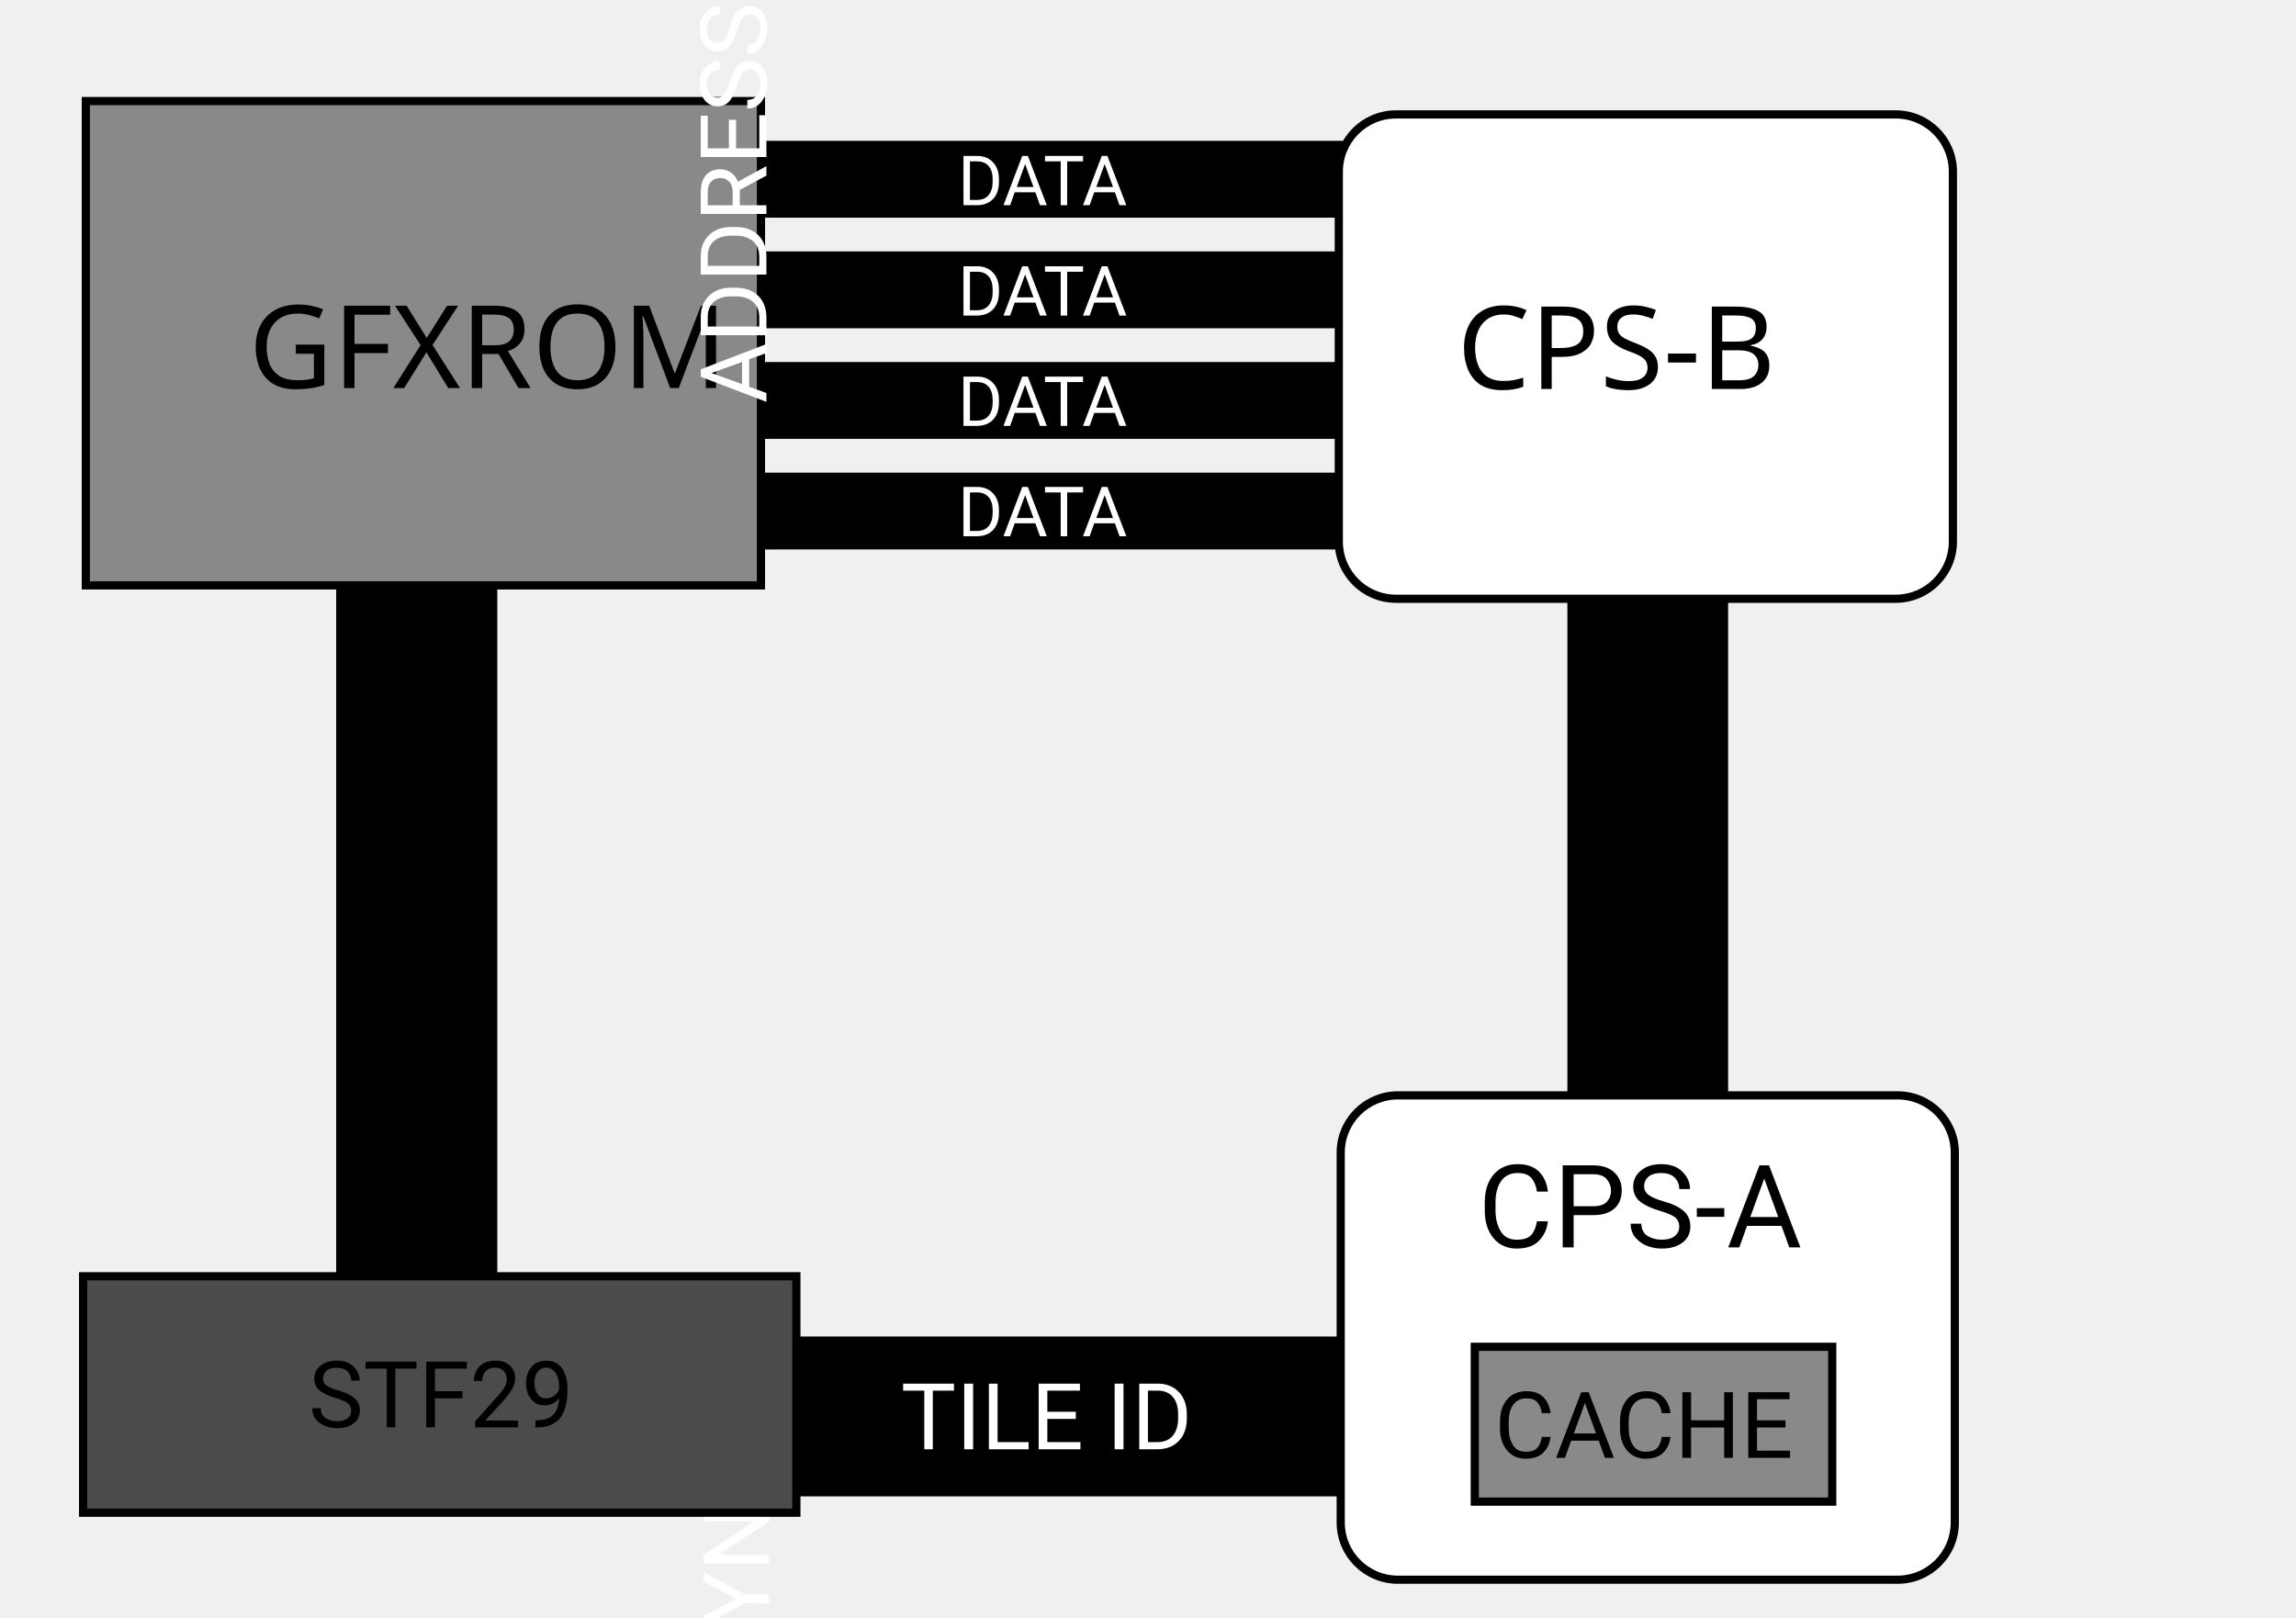
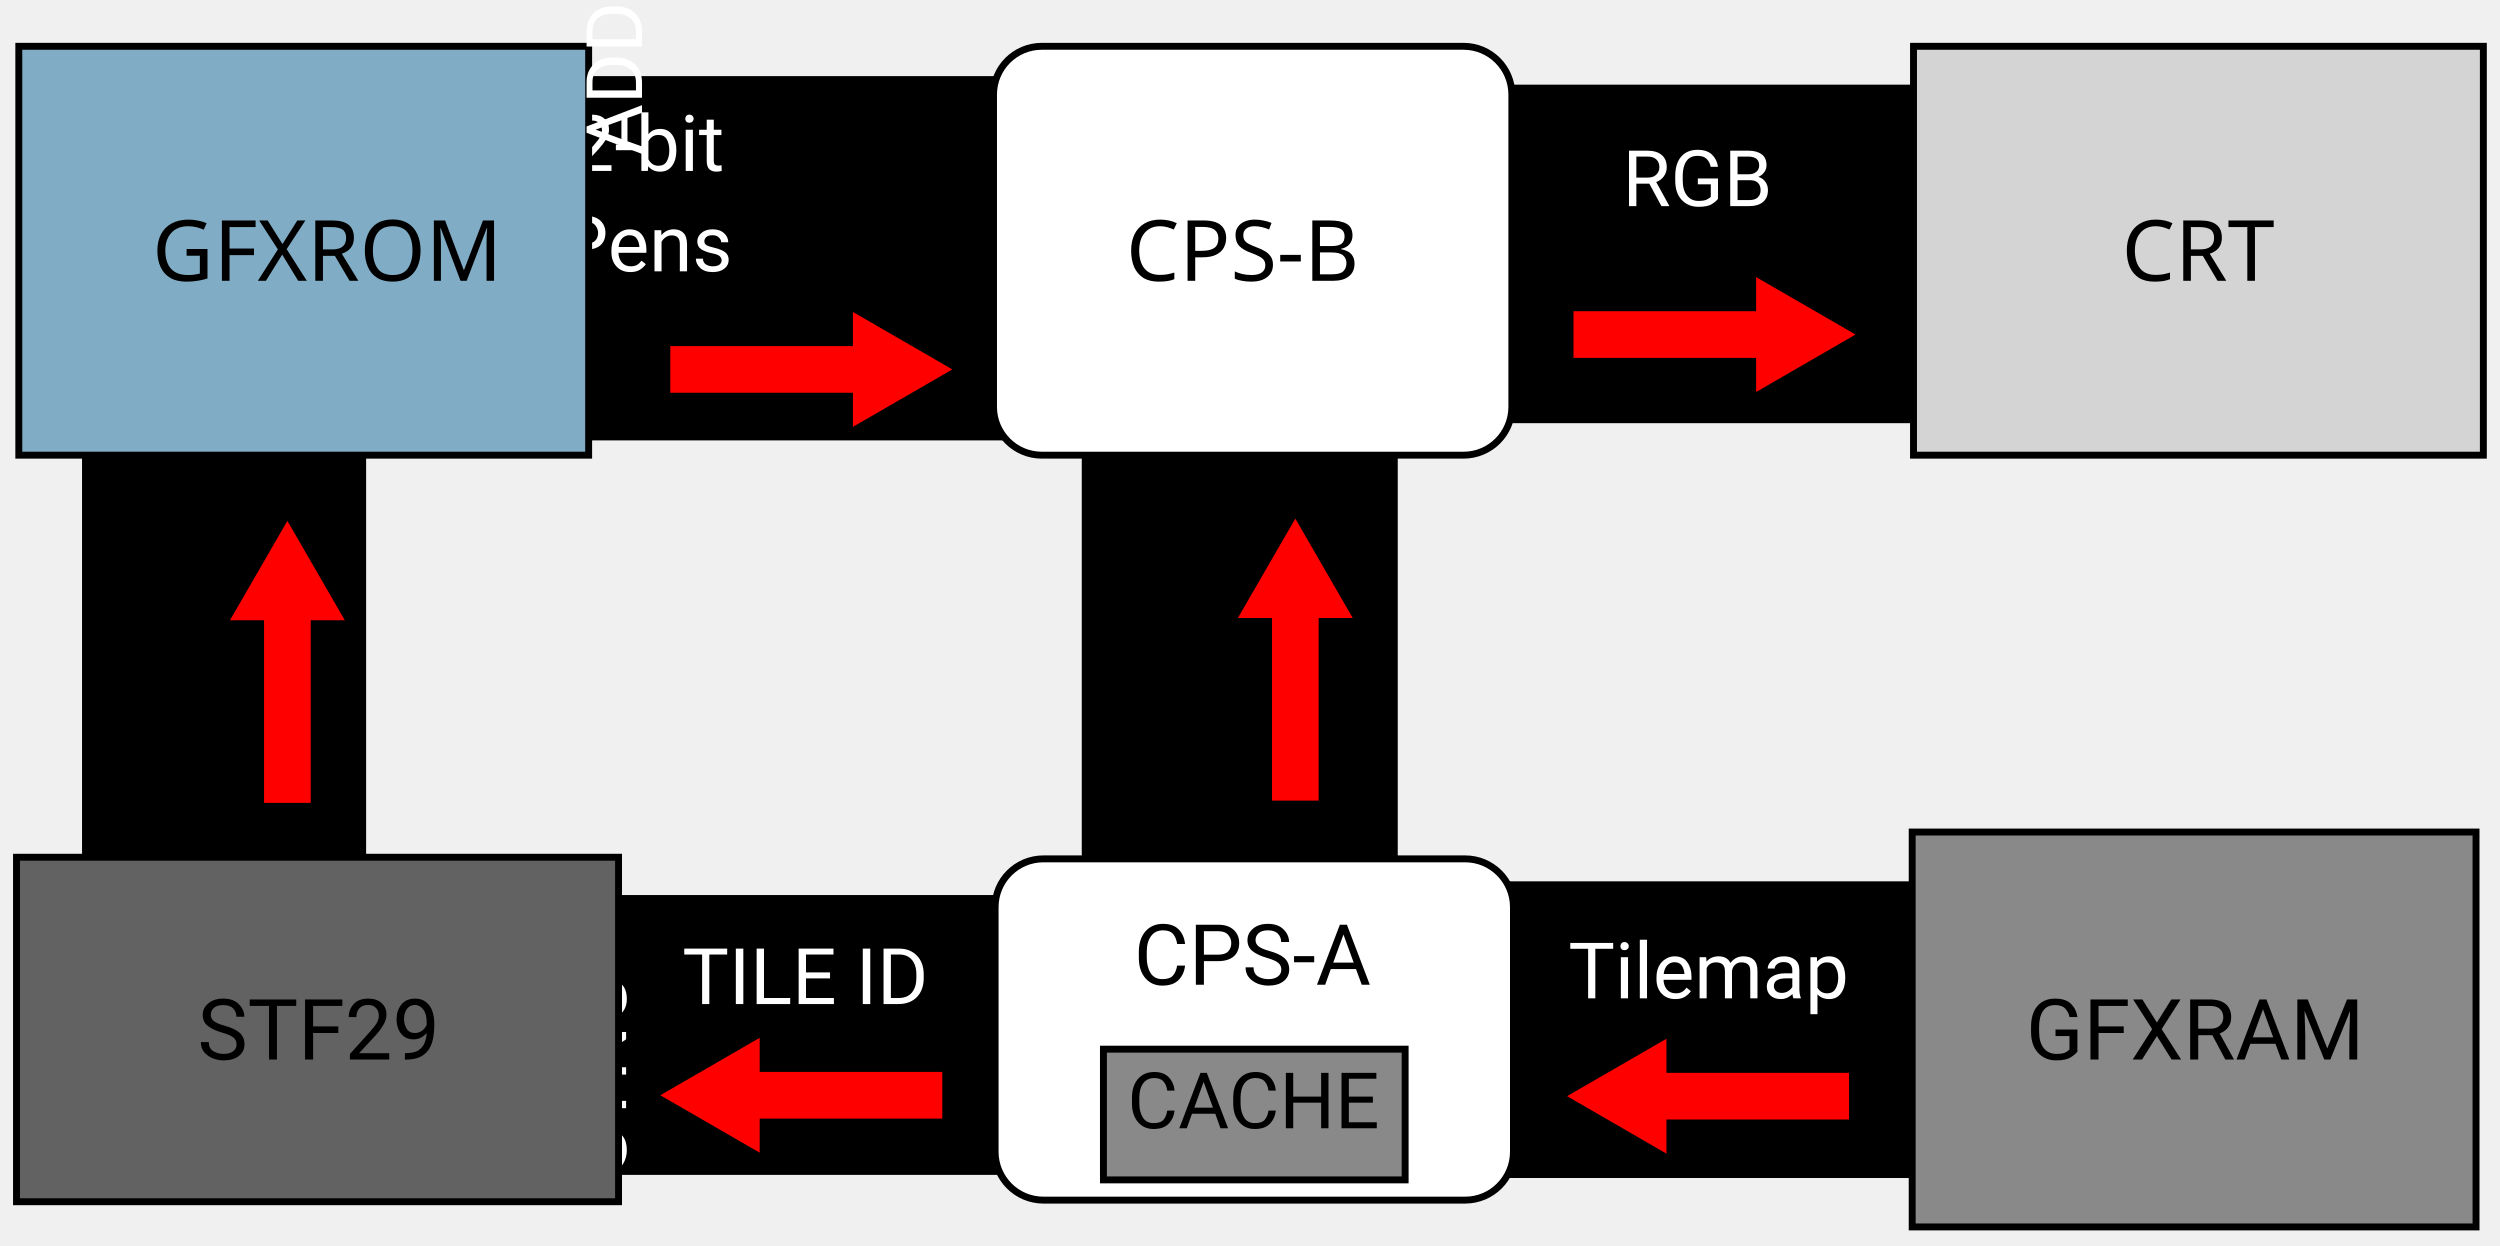
- <svg xmlns="http://www.w3.org/2000/svg" width="210.328mm" height="148.165mm" viewBox="0 0 210.328 148.165" version="1.1" id="svg4810">
-   <defs id="defs4807" />
+ <svg xmlns="http://www.w3.org/2000/svg" width="271.328mm" height="135.165mm" viewBox="0 0 271.328 135.165" version="1.1" id="svg4810">
+   <defs id="defs4807">
+     <marker style="overflow:visible" id="TriangleOutL" refX="0.0" refY="0.0" orient="auto">
+       <path transform="scale(0.8)" style="fill-rule:evenodd;fill:context-stroke;stroke:context-stroke;stroke-width:1.0pt" d="M 5.77,0.0 L -2.88,5.0 L -2.88,-5.0 L 5.77,0.0 z " id="path10922" />
+     </marker>
+     <marker style="overflow:visible" id="TriangleOutS" refX="0" refY="0" orient="auto">
+       <path transform="scale(0.2)" style="fill:context-stroke;fill-rule:evenodd;stroke:context-stroke;stroke-width:1pt" d="M 5.77,0 -2.88,5 V -5 Z" id="path10928" />
+     </marker>
+     <marker style="overflow:visible" id="TriangleOutS-8" refX="0" refY="0" orient="auto">
+       <path transform="scale(0.2)" style="fill:context-stroke;fill-rule:evenodd;stroke:context-stroke;stroke-width:1pt" d="M 5.77,0 -2.88,5 V -5 Z" id="path10928-6" />
+     </marker>
+     <marker style="overflow:visible" id="TriangleOutS-3" refX="0" refY="0" orient="auto">
+       <path transform="scale(0.2)" style="fill:context-stroke;fill-rule:evenodd;stroke:context-stroke;stroke-width:1pt" d="M 5.77,0 -2.88,5 V -5 Z" id="path10928-7" />
+     </marker>
+     <marker style="overflow:visible" id="TriangleOutS-8-0" refX="0" refY="0" orient="auto">
+       <path transform="scale(0.2)" style="fill:context-stroke;fill-rule:evenodd;stroke:context-stroke;stroke-width:1pt" d="M 5.77,0 -2.88,5 V -5 Z" id="path10928-6-5" />
+     </marker>
+     <marker style="overflow:visible" id="TriangleOutS-3-5" refX="0" refY="0" orient="auto">
+       <path transform="scale(0.2)" style="fill:context-stroke;fill-rule:evenodd;stroke:context-stroke;stroke-width:1pt" d="M 5.77,0 -2.88,5 V -5 Z" id="path10928-7-1" />
+     </marker>
+     <marker style="overflow:visible" id="TriangleOutS-3-5-7" refX="0" refY="0" orient="auto">
+       <path transform="scale(0.2)" style="fill:context-stroke;fill-rule:evenodd;stroke:context-stroke;stroke-width:1pt" d="M 5.77,0 -2.88,5 V -5 Z" id="path10928-7-1-0" />
+     </marker>
+   </defs>
  <g id="layer1" transform="translate(0.1312486,-0.3423639)">
-     <g id="g43821" transform="translate(6.988235)">
-       <rect style="fill:#000000;fill-opacity:1;stroke:#000000;stroke-width:0.67" id="rect25131" width="91.779" height="13.976" x="42.707" y="123.127" />
-       <text xml:space="preserve" style="font-style:normal;font-weight:normal;font-size:8.467px;line-height:1.25;font-family:sans-serif;word-spacing:0px;fill:#000000;fill-opacity:1;stroke:none;stroke-width:0.265" x="75.409" y="133.125" id="text18129-6-1">
-         <tspan id="tspan18127-7-2" style="font-style:normal;font-variant:normal;font-weight:normal;font-stretch:normal;font-size:8.467px;font-family:Roboto;-inkscape-font-specification:Roboto;fill:#ffffff;fill-opacity:1;stroke-width:0.265" x="75.409" y="133.125">TILE ID</tspan>
-       </text>
-     </g>
-     <rect style="fill:#000000;fill-opacity:1;stroke:#000000;stroke-width:0.75" id="rect25131-6" width="114.956" height="6.289" x="37.081" y="13.62" />
-     <rect style="fill:#000000;fill-opacity:1;stroke:#000000;stroke-width:0.75" id="rect25131-6-4" width="114.956" height="6.289" x="37.431" y="23.753" />
-     <rect style="fill:#000000;fill-opacity:1;stroke:#000000;stroke-width:0.75" id="rect25131-6-2" width="114.956" height="6.289" x="39.527" y="33.886" />
-     <rect style="fill:#000000;fill-opacity:1;stroke:#000000;stroke-width:0.75" id="rect25131-6-1" width="114.956" height="6.289" x="39.527" y="44.019" />
-     <rect style="fill:#000000;fill-opacity:1;stroke:#000000;stroke-width:0.783" id="rect25131-5-0" width="75.789" height="13.976" x="-119.982" y="31.057" transform="rotate(-90)" />
-     <rect style="fill:#000000;fill-opacity:1;stroke:#000000;stroke-width:0.75" id="rect25131-5-3" width="69.533" height="13.976" x="-114.425" y="143.826" transform="rotate(-90)" />
-     <rect style="fill:#ffffff;stroke:#000000;stroke-width:0.75" id="rect4994" width="56.255" height="44.375" x="122.512" y="10.825" ry="5.241" />
-     <rect style="fill:#ffffff;stroke:#000000;stroke-width:0.75" id="rect4994-1" width="56.255" height="44.375" x="122.687" y="100.699" ry="5.241" />
-     <rect style="fill:#898989;fill-opacity:1;stroke:#000000;stroke-width:0.75" id="rect4994-1-5" width="61.846" height="44.375" x="7.731" y="9.602" />
-     <text xml:space="preserve" style="font-style:normal;font-weight:normal;font-size:10.583px;line-height:1.25;font-family:sans-serif;fill:#000000;fill-opacity:1;stroke:none;stroke-width:0.265" x="133.344" y="35.982" id="text6431">
-       <tspan id="tspan6429" style="font-style:normal;font-variant:normal;font-weight:normal;font-stretch:normal;font-family:'Roboto Mono';-inkscape-font-specification:'Roboto Mono';stroke-width:0.265" x="133.344" y="35.982">CPS-B</tspan>
+     <rect style="fill:#000000;fill-opacity:1;stroke:#000000;stroke-width:1.761" id="rect25131-6-9" width="113.946" height="34.978" x="123.023" y="10.411" />
+     <path style="fill:none;stroke:#ff0000;stroke-width:5.065;stroke-linecap:butt;stroke-linejoin:miter;stroke-miterlimit:4;stroke-dasharray:none;stroke-opacity:1;marker-end:url(#TriangleOutS-3-5)" d="m 170.643,36.651 h 23.411" id="path11845-5-8" />
+     <rect style="fill:#000000;fill-opacity:1;stroke:#000000;stroke-width:1.828" id="rect25131-6" width="113.879" height="37.707" x="31.799" y="9.518" />
+     <path style="fill:none;stroke:#ff0000;stroke-width:5.065;stroke-linecap:butt;stroke-linejoin:miter;stroke-miterlimit:4;stroke-dasharray:none;stroke-opacity:1;marker-end:url(#TriangleOutS-3)" d="M 72.618,40.436 H 96.029" id="path11845-5" />
+     <text xml:space="preserve" style="font-style:normal;font-weight:normal;font-size:8.467px;line-height:1.25;font-family:sans-serif;word-spacing:0px;fill:#000000;fill-opacity:1;stroke:none;stroke-width:0.438;text-anchor:middle;text-align:center" x="85.828" y="18.893" id="text18129-6-1-1">
+       <tspan id="tspan18127-7-2-9" style="font-style:normal;font-variant:normal;font-weight:normal;font-stretch:normal;font-size:8.467px;font-family:Roboto;-inkscape-font-specification:Roboto;fill:#ffffff;fill-opacity:1;stroke-width:0.438;text-anchor:middle;text-align:center" x="75.462" y="18.893">32-bit</tspan>
+       <tspan style="font-style:normal;font-variant:normal;font-weight:normal;font-stretch:normal;font-size:8.467px;font-family:Roboto;-inkscape-font-specification:Roboto;fill:#ffffff;fill-opacity:1;stroke-width:0.438;text-anchor:middle;text-align:center" x="75.462" y="29.793" id="tspan16653">Pens</tspan>
    </text>
-     <text xml:space="preserve" style="font-style:normal;font-weight:normal;font-size:10.583px;line-height:1.25;font-family:sans-serif;fill:#000000;fill-opacity:1;stroke:none;stroke-width:0.265" x="135.256" y="114.628" id="text6431-0">
-       <tspan id="tspan6429-6" style="font-style:normal;font-variant:normal;font-weight:normal;font-stretch:normal;font-family:Roboto;-inkscape-font-specification:Roboto;stroke-width:0.265" x="135.256" y="114.628">CPS-A</tspan>
+     <rect style="fill:#000000;fill-opacity:1;stroke:#000000;stroke-width:1.647" id="rect25131-6-9-6" width="114.06" height="30.551" x="-247.169" y="-127.369" transform="scale(-1)" />
+     <path style="fill:none;stroke:#ff0000;stroke-width:5.065;stroke-linecap:butt;stroke-linejoin:miter;stroke-miterlimit:4;stroke-dasharray:none;stroke-opacity:1;marker-end:url(#TriangleOutS-3-5-7)" d="M 200.549,119.312 H 177.139" id="path11845-5-8-4" />
+     <rect style="fill:#000000;fill-opacity:1;stroke:#000000;stroke-width:0.97" id="rect25131" width="91.478" height="29.4" x="44.025" y="97.968" />
+     <path style="fill:none;stroke:#ff0000;stroke-width:5.065;stroke-linecap:butt;stroke-linejoin:miter;stroke-miterlimit:4;stroke-dasharray:none;stroke-opacity:1;marker-end:url(#TriangleOutS)" d="M 102.136,119.211 H 78.726" id="path11845" />
+     <text xml:space="preserve" style="font-style:normal;font-weight:normal;font-size:8.467px;line-height:1.25;font-family:sans-serif;word-spacing:0px;fill:#000000;fill-opacity:1;stroke:none;stroke-width:0.265" x="73.93" y="109.312" id="text18129-6-1">
+       <tspan id="tspan18127-7-2" style="font-style:normal;font-variant:normal;font-weight:normal;font-stretch:normal;font-size:8.467px;font-family:Roboto;-inkscape-font-specification:Roboto;fill:#ffffff;fill-opacity:1;stroke-width:0.265" x="73.93" y="109.312">TILE ID</tspan>
    </text>
-     <text xml:space="preserve" style="font-style:normal;font-weight:normal;font-size:10.583px;line-height:1.25;font-family:sans-serif;fill:#000000;fill-opacity:1;stroke:none;stroke-width:0.265" x="22.657" y="35.901" id="text6431-0-8">
-       <tspan id="tspan6429-6-5" style="font-style:normal;font-variant:normal;font-weight:normal;font-stretch:normal;font-family:'Roboto Mono';-inkscape-font-specification:'Roboto Mono';stroke-width:0.265" x="22.657" y="35.901">GFXROM</tspan>
+     <text xml:space="preserve" style="font-style:normal;font-weight:normal;font-size:8.467px;line-height:1.25;font-family:sans-serif;word-spacing:0px;fill:#000000;fill-opacity:1;stroke:none;stroke-width:0.265" x="175.963" y="22.709" id="text18129-6-1-9">
+       <tspan id="tspan18127-7-2-6" style="font-style:normal;font-variant:normal;font-weight:normal;font-stretch:normal;font-size:8.467px;font-family:Roboto;-inkscape-font-specification:Roboto;fill:#ffffff;fill-opacity:1;stroke-width:0.265" x="175.963" y="22.709">RGB</tspan>
    </text>
-     <rect style="fill:#898989;fill-opacity:1;stroke:#000000;stroke-width:0.75" id="rect4994-1-5-3" width="32.744" height="14.187" x="134.968" y="123.734" />
-     <text xml:space="preserve" style="font-style:normal;font-weight:normal;font-size:8.467px;line-height:1.25;font-family:sans-serif;word-spacing:0px;fill:#000000;fill-opacity:1;stroke:none;stroke-width:0.265" x="136.782" y="133.91" id="text18129-6">
-       <tspan id="tspan18127-7" style="font-style:normal;font-variant:normal;font-weight:normal;font-stretch:normal;font-size:8.467px;font-family:Roboto;-inkscape-font-specification:Roboto;stroke-width:0.265" x="136.782" y="133.91">CACHE</tspan>
+     <text xml:space="preserve" style="font-style:normal;font-weight:normal;font-size:8.467px;line-height:1.25;font-family:sans-serif;word-spacing:0px;fill:#000000;fill-opacity:1;stroke:none;stroke-width:0.265" x="170.089" y="108.694" id="text18129-6-1-9-2">
+       <tspan id="tspan18127-7-2-6-1" style="font-style:normal;font-variant:normal;font-weight:normal;font-stretch:normal;font-size:8.467px;font-family:Roboto;-inkscape-font-specification:Roboto;fill:#ffffff;fill-opacity:1;stroke-width:0.265" x="170.089" y="108.694">Tilemap</tspan>
    </text>
-     <text xml:space="preserve" style="font-style:normal;font-weight:normal;font-size:8.467px;line-height:1.25;font-family:sans-serif;word-spacing:0px;writing-mode:vertical-lr;text-orientation:upright;fill:#ffffff;fill-opacity:1;stroke:none;stroke-width:0.265" x="150.541" y="61.355" id="text18129-6-6">
-       <tspan id="tspan18127-7-7" style="font-style:normal;font-variant:normal;font-weight:normal;font-stretch:normal;font-size:8.467px;font-family:Roboto;-inkscape-font-specification:Roboto;writing-mode:vertical-lr;text-orientation:upright;fill:#ffffff;fill-opacity:1;stroke-width:0.265" x="57.511" y="154.385">SYNC</tspan>
+     <rect style="fill:#000000;fill-opacity:1;stroke:#000000;stroke-width:1.139" id="rect25131-5-0" width="75.433" height="29.694" x="-115.571" y="9.341" transform="rotate(-90)" />
+     <rect style="fill:#000000;fill-opacity:1;stroke:#000000;stroke-width:1.152" id="rect25131-5-3" width="69.131" height="33.142" x="-109.991" y="117.85" transform="rotate(-90)" />
+     <rect style="fill:#ffffff;stroke:#000000;stroke-width:0.75" id="rect4994-1" width="56.255" height="37.038" x="107.87" y="93.555" ry="5.241" />
+     <rect style="fill:#d4d4d4;fill-opacity:1;stroke:#000000;stroke-width:0.75;stroke-miterlimit:4;stroke-dasharray:none" id="rect4994-1-5-5" width="61.846" height="44.375" x="207.544" y="5.368" />
+     <rect style="fill:#ffffff;stroke:#000000;stroke-width:0.75" id="rect4994" width="56.255" height="44.375" x="107.696" y="5.368" ry="5.241" />
+     <text xml:space="preserve" style="font-style:normal;font-weight:normal;font-size:9.172px;line-height:1.25;font-family:sans-serif;fill:#000000;fill-opacity:1;stroke:none;stroke-width:0.265" x="122.069" y="30.817" id="text6431">
+       <tspan id="tspan6429" style="font-style:normal;font-variant:normal;font-weight:normal;font-stretch:normal;font-size:9.172px;font-family:'Roboto Mono';-inkscape-font-specification:'Roboto Mono';stroke-width:0.265" x="122.069" y="30.817">CPS-B</tspan>
    </text>
-     <text xml:space="preserve" style="font-style:normal;font-weight:normal;font-size:8.467px;line-height:1.25;font-family:sans-serif;word-spacing:0px;writing-mode:vertical-lr;text-orientation:upright;fill:#ffffff;fill-opacity:1;stroke:none;stroke-width:0.265" x="37.813" y="56.732" id="text18129-6-6-6">
-       <tspan id="tspan18127-7-7-3" style="font-style:normal;font-variant:normal;font-weight:normal;font-stretch:normal;font-size:8.467px;font-family:Roboto;-inkscape-font-specification:Roboto;writing-mode:vertical-lr;text-orientation:upright;fill:#ffffff;fill-opacity:1;stroke-width:0.265" x="57.261" y="37.284">ADDRESS</tspan>
+     <text xml:space="preserve" style="font-style:normal;font-weight:normal;font-size:9.172px;line-height:1.25;font-family:sans-serif;fill:#000000;fill-opacity:1;stroke:none;stroke-width:0.265" x="122.936" y="107.22" id="text6431-0">
+       <tspan id="tspan6429-6" style="font-style:normal;font-variant:normal;font-weight:normal;font-stretch:normal;font-size:9.172px;font-family:Roboto;-inkscape-font-specification:Roboto;stroke-width:0.265" x="122.936" y="107.22">CPS-A</tspan>
    </text>
-     <g id="g12959">
-       <text xml:space="preserve" style="font-style:normal;font-weight:normal;font-size:6.35px;line-height:1.25;font-family:sans-serif;word-spacing:0px;fill:#000000;fill-opacity:1;stroke:none;stroke-width:0.265" x="87.596" y="19.144" id="text18129-6-1-1">
-         <tspan id="tspan18127-7-2-9" style="font-style:normal;font-variant:normal;font-weight:normal;font-stretch:normal;font-size:6.35px;font-family:Roboto;-inkscape-font-specification:Roboto;fill:#ffffff;fill-opacity:1;stroke-width:0.265" x="87.596" y="19.144">DATA</tspan>
-       </text>
-       <text xml:space="preserve" style="font-style:normal;font-weight:normal;font-size:6.35px;line-height:1.25;font-family:sans-serif;word-spacing:0px;fill:#000000;fill-opacity:1;stroke:none;stroke-width:0.265" x="87.596" y="29.253" id="text18129-6-1-1-5">
-         <tspan id="tspan18127-7-2-9-8" style="font-style:normal;font-variant:normal;font-weight:normal;font-stretch:normal;font-size:6.35px;font-family:Roboto;-inkscape-font-specification:Roboto;fill:#ffffff;fill-opacity:1;stroke-width:0.265" x="87.596" y="29.253">DATA</tspan>
-       </text>
-       <text xml:space="preserve" style="font-style:normal;font-weight:normal;font-size:6.35px;line-height:1.25;font-family:sans-serif;word-spacing:0px;fill:#000000;fill-opacity:1;stroke:none;stroke-width:0.265" x="87.596" y="39.363" id="text18129-6-1-1-2">
-         <tspan id="tspan18127-7-2-9-7" style="font-style:normal;font-variant:normal;font-weight:normal;font-stretch:normal;font-size:6.35px;font-family:Roboto;-inkscape-font-specification:Roboto;fill:#ffffff;fill-opacity:1;stroke-width:0.265" x="87.596" y="39.363">DATA</tspan>
-       </text>
-       <text xml:space="preserve" style="font-style:normal;font-weight:normal;font-size:6.35px;line-height:1.25;font-family:sans-serif;word-spacing:0px;fill:#000000;fill-opacity:1;stroke:none;stroke-width:0.265" x="87.596" y="49.472" id="text18129-6-1-1-7">
-         <tspan id="tspan18127-7-2-9-3" style="font-style:normal;font-variant:normal;font-weight:normal;font-stretch:normal;font-size:6.35px;font-family:Roboto;-inkscape-font-specification:Roboto;fill:#ffffff;fill-opacity:1;stroke-width:0.265" x="87.596" y="49.472">DATA</tspan>
-       </text>
-     </g>
+     <rect style="fill:#80adc5;fill-opacity:1;stroke:#000000;stroke-width:0.75" id="rect4994-1-5" width="61.846" height="44.375" x="1.91" y="5.368" />
+     <text xml:space="preserve" style="font-style:normal;font-weight:normal;font-size:9.172px;line-height:1.25;font-family:sans-serif;fill:#000000;fill-opacity:1;stroke:none;stroke-width:0.265" x="16.385" y="30.816" id="text6431-0-8">
+       <tspan id="tspan6429-6-5" style="font-style:normal;font-variant:normal;font-weight:normal;font-stretch:normal;font-size:9.172px;font-family:'Roboto Mono';-inkscape-font-specification:'Roboto Mono';stroke-width:0.265" x="16.385" y="30.816">GFXROM</tspan>
+     </text>
+     <text xml:space="preserve" style="font-style:normal;font-weight:normal;font-size:9.172px;line-height:1.25;font-family:sans-serif;fill:#000000;fill-opacity:1;stroke:none;stroke-width:0.265" x="230.134" y="30.817" id="text6431-0-8-7">
+       <tspan id="tspan6429-6-5-4" style="font-style:normal;font-variant:normal;font-weight:normal;font-stretch:normal;font-size:9.172px;font-family:'Roboto Mono';-inkscape-font-specification:'Roboto Mono';stroke-width:0.265" x="230.134" y="30.817">CRT</tspan>
+     </text>
+     <rect style="fill:#898989;fill-opacity:1;stroke:#000000;stroke-width:0.75" id="rect4994-1-5-3" width="32.744" height="14.187" x="119.626" y="114.21" />
+     <text xml:space="preserve" style="font-style:normal;font-weight:normal;font-size:8.467px;line-height:1.25;font-family:sans-serif;word-spacing:0px;fill:#000000;fill-opacity:1;stroke:none;stroke-width:0.265" x="122.223" y="122.797" id="text18129-6">
+       <tspan id="tspan18127-7" style="font-style:normal;font-variant:normal;font-weight:normal;font-stretch:normal;font-size:8.467px;font-family:Roboto;-inkscape-font-specification:Roboto;stroke-width:0.265" x="122.223" y="122.797">CACHE</tspan>
+     </text>
+     <rect style="fill:#898989;fill-opacity:1;stroke:#000000;stroke-width:0.75;stroke-miterlimit:4;stroke-dasharray:none" id="rect4994-1-5-3-1" width="61.194" height="42.859" x="207.401" y="90.644" />
+     <text xml:space="preserve" style="font-style:normal;font-weight:normal;font-size:9.172px;line-height:1.25;font-family:sans-serif;word-spacing:0px;fill:#000000;fill-opacity:1;stroke:none;stroke-width:0.265" x="219.752" y="115.334" id="text18129-6-5">
+       <tspan id="tspan18127-7-9" style="font-style:normal;font-variant:normal;font-weight:normal;font-stretch:normal;font-size:9.172px;font-family:Roboto;-inkscape-font-specification:Roboto;stroke-width:0.265" x="219.752" y="115.334">GFXRAM</tspan>
+     </text>
+     <path style="fill:none;stroke:#ff0000;stroke-width:5.065;stroke-linecap:butt;stroke-linejoin:miter;stroke-miterlimit:4;stroke-dasharray:none;stroke-opacity:1;marker-end:url(#TriangleOutS-8-0)" d="M 140.451,87.234 V 63.823" id="path11845-9-1" />
+     <text xml:space="preserve" style="font-style:normal;font-weight:normal;font-size:8.467px;line-height:1.25;font-family:sans-serif;word-spacing:0px;writing-mode:vertical-lr;text-orientation:upright;fill:#ffffff;fill-opacity:1;stroke:none;stroke-width:0.265" x="127.258" y="55.534" id="text18129-6-6">
+       <tspan id="tspan18127-7-7" style="font-style:normal;font-variant:normal;font-weight:normal;font-stretch:normal;font-size:8.467px;font-family:Roboto;-inkscape-font-specification:Roboto;writing-mode:vertical-lr;text-orientation:upright;fill:#ffffff;fill-opacity:1;stroke-width:0.265" x="55.005" y="127.787">SYNC</tspan>
+     </text>
+     <path style="fill:none;stroke:#ff0000;stroke-width:5.065;stroke-linecap:butt;stroke-linejoin:miter;stroke-miterlimit:4;stroke-dasharray:none;stroke-opacity:1;marker-end:url(#TriangleOutS-8)" d="M 31.059,87.48 V 64.07" id="path11845-9" />
+     <text xml:space="preserve" style="font-style:normal;font-weight:normal;font-size:8.467px;line-height:1.25;font-family:sans-serif;word-spacing:0px;writing-mode:vertical-lr;text-orientation:upright;fill:#ffffff;fill-opacity:1;stroke:none;stroke-width:0.265" x="17.704" y="56.203" id="text18129-6-6-6">
+       <tspan id="tspan18127-7-7-3" style="font-style:normal;font-variant:normal;font-weight:normal;font-stretch:normal;font-size:8.467px;font-family:Roboto;-inkscape-font-specification:Roboto;writing-mode:vertical-lr;text-orientation:upright;fill:#ffffff;fill-opacity:1;stroke-width:0.265" x="56.732" y="17.175">ADDR</tspan>
+     </text>
    <text xml:space="preserve" style="font-style:normal;font-weight:normal;font-size:6.618px;line-height:1.25;font-family:sans-serif;word-spacing:0px;fill:#ffffff;fill-opacity:1;stroke:none;stroke-width:0.407;stroke-miterlimit:4;stroke-dasharray:none" x="87.814" y="19.467" id="text18129-6-7-62">
      <tspan id="tspan18127-7-0-6" style="font-style:normal;font-variant:normal;font-weight:bold;font-stretch:normal;font-size:6.618px;font-family:'Roboto Mono';-inkscape-font-specification:'Roboto Mono';fill:#ffffff;fill-opacity:1;stroke:#ffffff;stroke-width:0.407;stroke-miterlimit:4;stroke-dasharray:none;stroke-opacity:1" x="87.814" y="19.467" />
    </text>
-     <rect style="fill:#4b4b4b;fill-opacity:1;stroke:#000000;stroke-width:0.75" id="rect4994-1-5-2" width="65.34" height="21.664" x="7.482" y="117.271" />
-     <text xml:space="preserve" style="font-style:normal;font-weight:normal;font-size:8.467px;line-height:1.25;font-family:sans-serif;fill:#000000;fill-opacity:1;stroke:none;stroke-width:0.265" x="28.132" y="131.112" id="text18129">
-       <tspan id="tspan18127" style="font-style:normal;font-variant:normal;font-weight:normal;font-stretch:normal;font-size:8.467px;font-family:Roboto;-inkscape-font-specification:Roboto;stroke-width:0.265" x="28.132" y="131.112">STF29</tspan>
+     <rect style="fill:#626262;fill-opacity:1;stroke:#000000;stroke-width:0.75;stroke-opacity:1" id="rect4994-1-5-2" width="65.34" height="37.387" x="1.661" y="93.38" />
+     <text xml:space="preserve" style="font-style:normal;font-weight:normal;font-size:9.172px;line-height:1.25;font-family:sans-serif;fill:#000000;fill-opacity:1;stroke:none;stroke-width:0.265" x="21.31" y="115.334" id="text18129">
+       <tspan id="tspan18127" style="font-style:normal;font-variant:normal;font-weight:normal;font-stretch:normal;font-size:9.172px;font-family:Roboto;-inkscape-font-specification:Roboto;stroke-width:0.265" x="21.31" y="115.334">STF29</tspan>
    </text>
  </g>
</svg>
